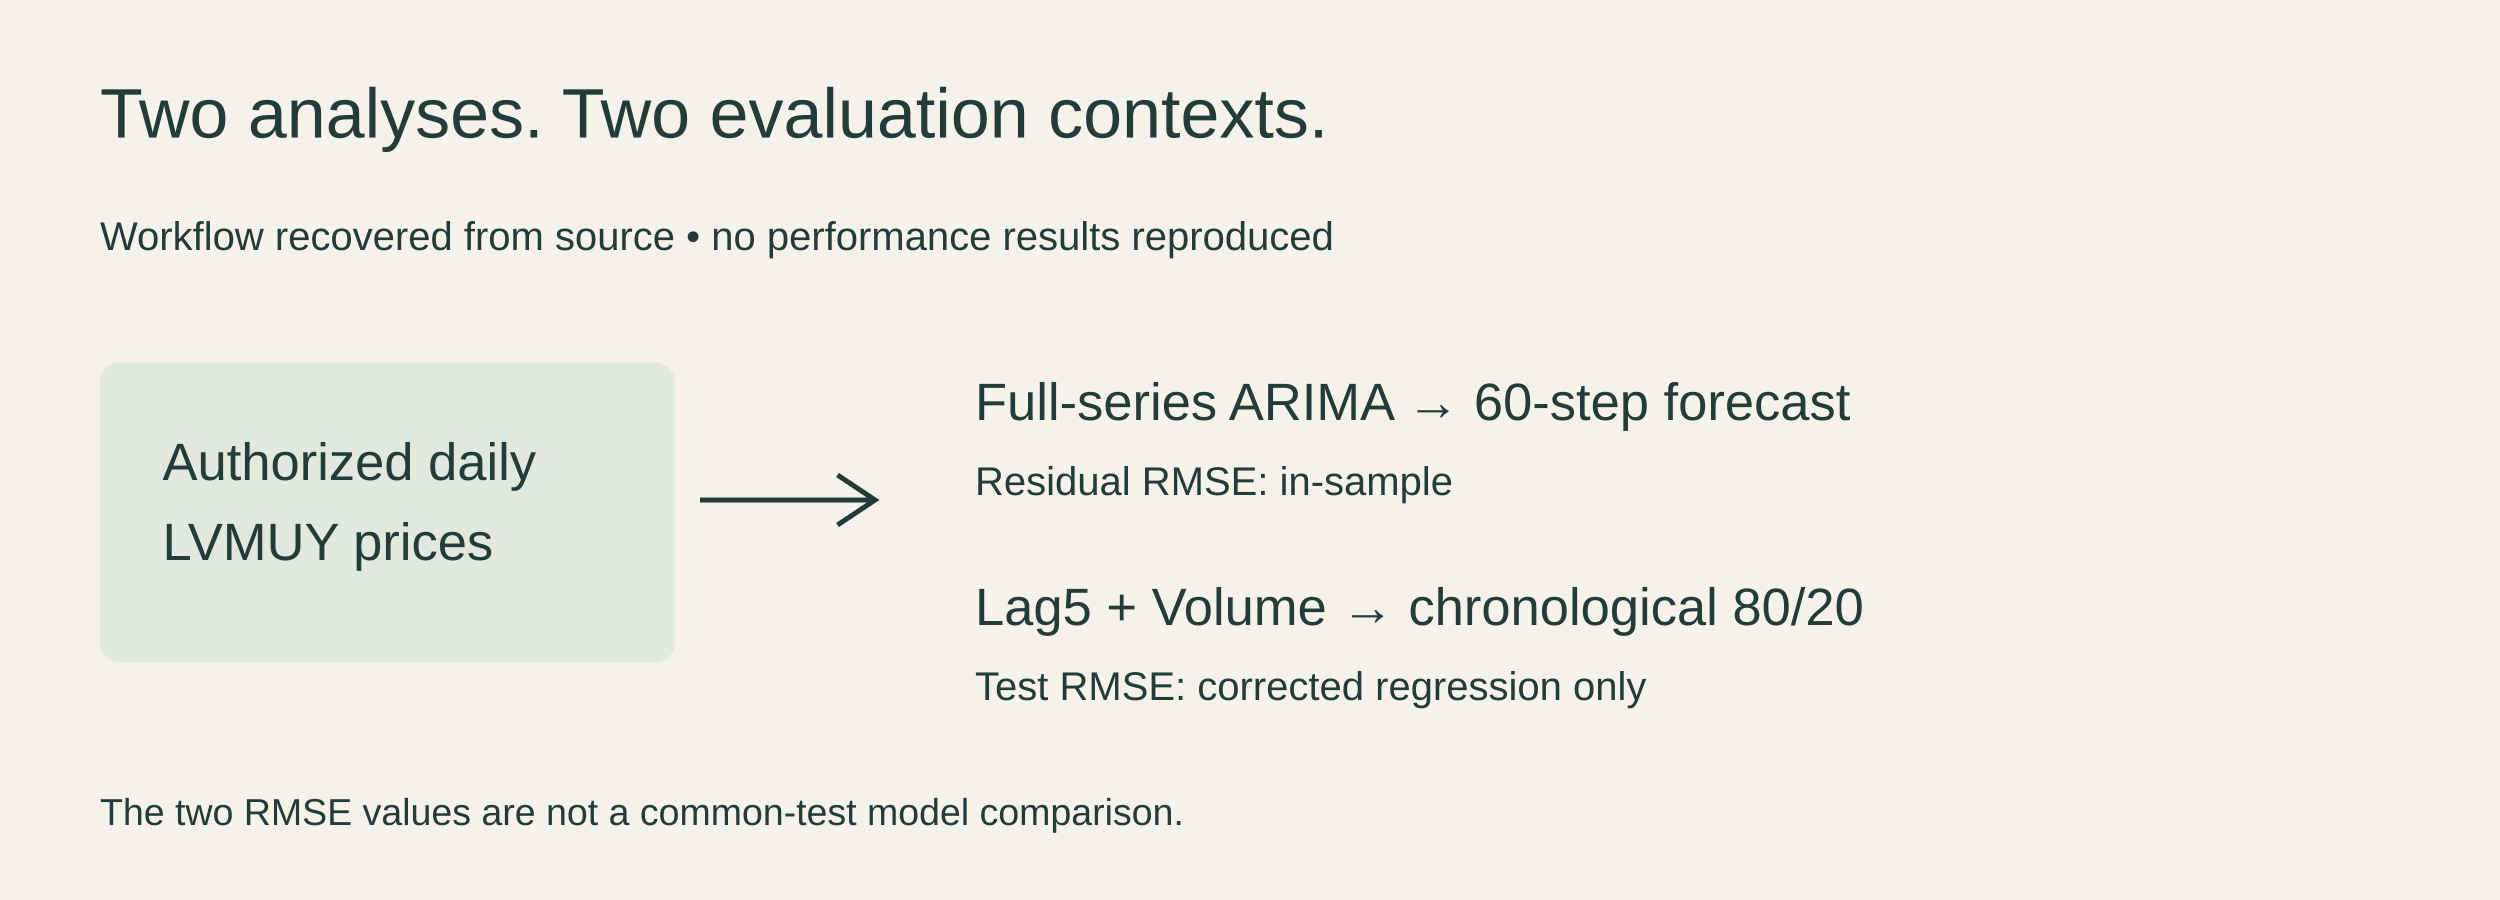
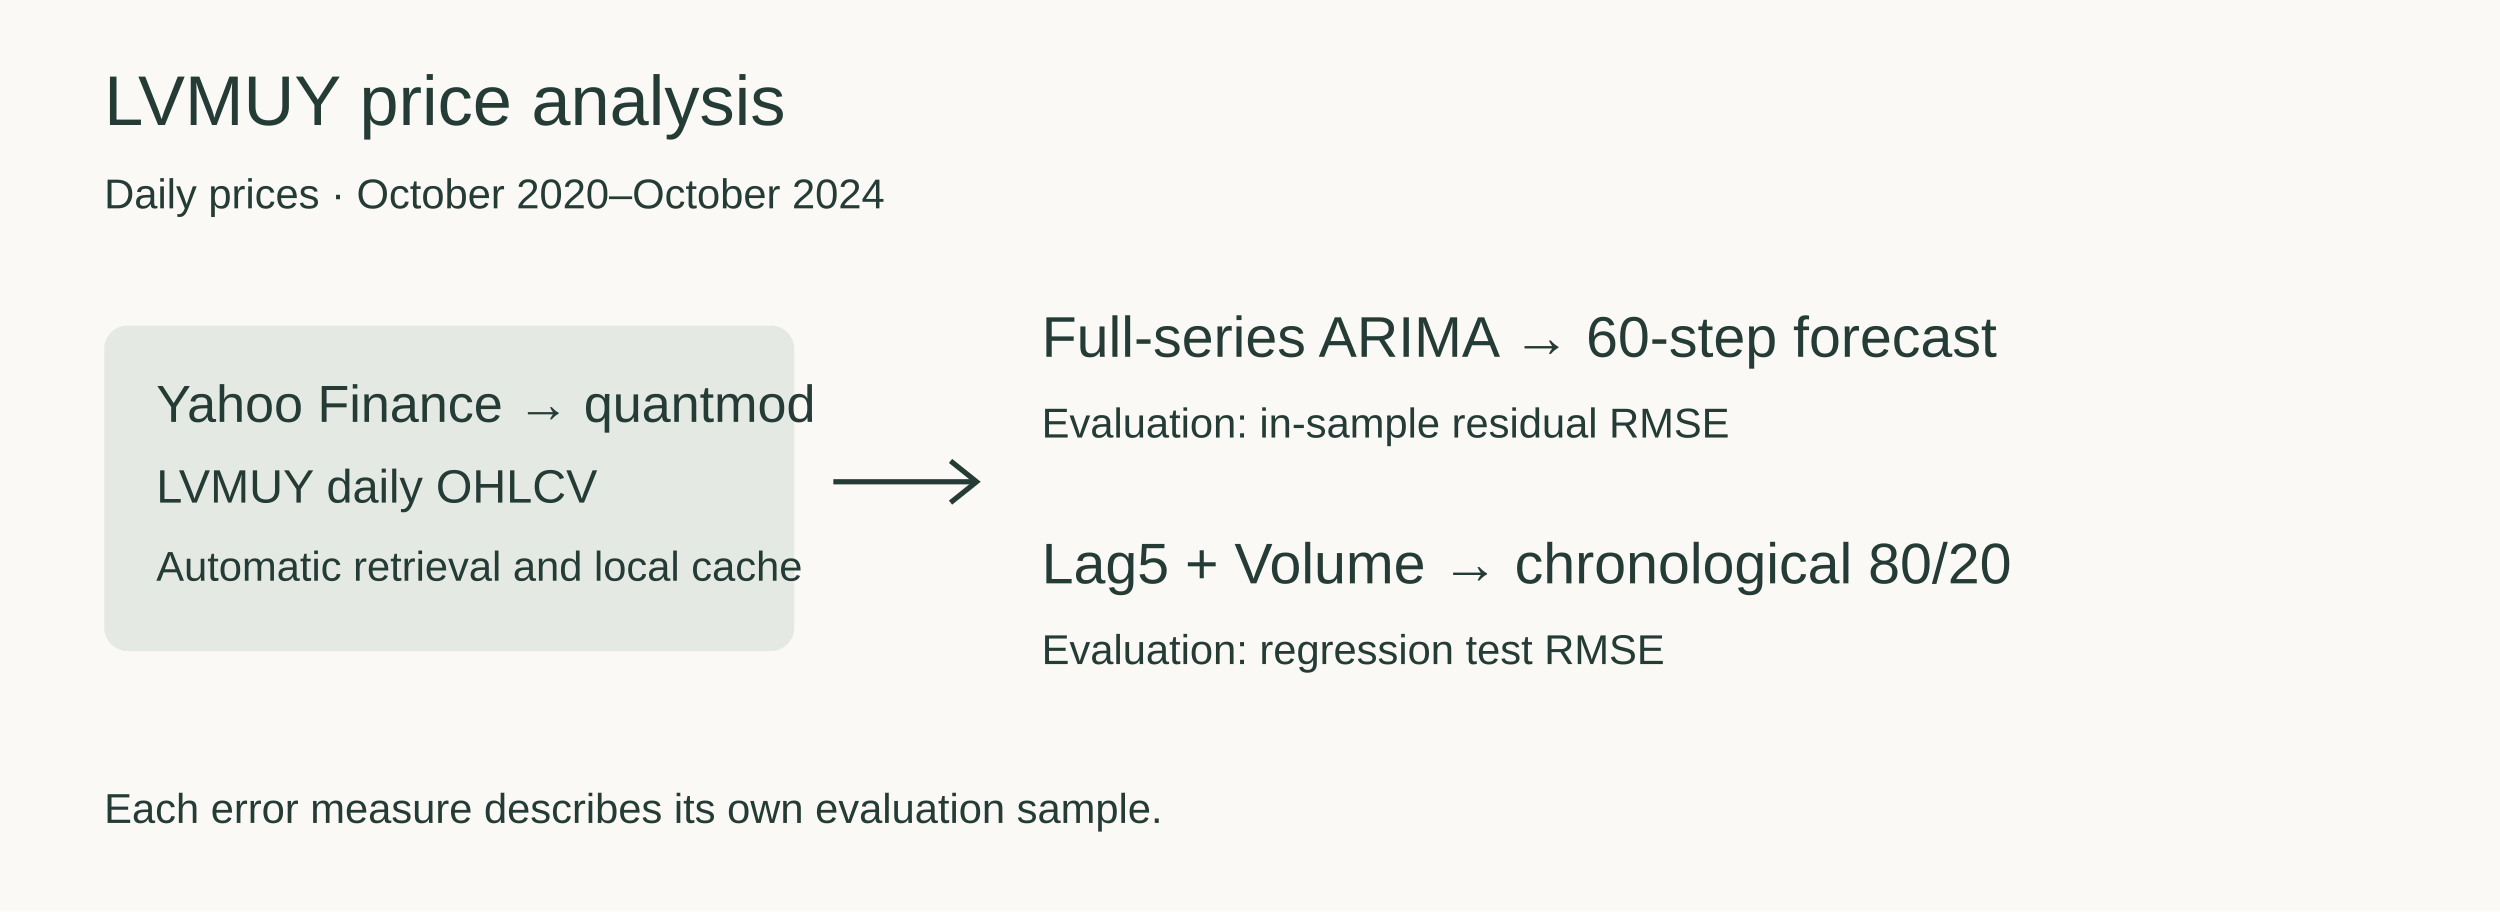
- <svg xmlns="http://www.w3.org/2000/svg" width="1000" height="360" viewBox="0 0 1000 360" role="img" aria-labelledby="title desc">
-   <rect width="1000" height="360" fill="#f4f2eb" />
-   <g fill="#233b39" font-family="Arial" font-size="21">
-     <text x="40" y="55" font-size="28">Two analyses. Two evaluation contexts.</text>
-     <text x="40" y="100" font-size="16">Workflow recovered from source • no performance results reproduced</text>
-     <rect x="40" y="145" width="230" height="120" rx="8" fill="#e1e8df" />
-     <text x="65" y="192">Authorized daily</text>
-     <text x="65" y="224">LVMUY prices</text>
-     <path d="M280 200 L350 200 M335 190 L350 200 L335 210" stroke="#233b39" fill="none" stroke-width="2" />
-     <text x="390" y="168">Full-series ARIMA → 60-step forecast</text>
-     <text x="390" y="198" font-size="16">Residual RMSE: in-sample</text>
-     <text x="390" y="250">Lag5 + Volume → chronological 80/20</text>
-     <text x="390" y="280" font-size="16">Test RMSE: corrected regression only</text>
-     <text x="40" y="330" font-size="15">The two RMSE values are not a common-test model comparison.</text>
+ <svg xmlns="http://www.w3.org/2000/svg" width="960" height="350" viewBox="0 0 960 350" role="img" aria-labelledby="t d">
+   <rect width="960" height="350" fill="#faf9f6" />
+   <g font-family="Arial,sans-serif" fill="#243b36">
+     <text x="40" y="48" font-size="27">LVMUY price analysis</text>
+     <text x="40" y="80" font-size="16">Daily prices · October 2020–October 2024</text>
+     <rect x="40" y="125" width="265" height="125" rx="9" fill="#e4eae3" />
+     <text x="60" y="162" font-size="20">Yahoo Finance → quantmod</text>
+     <text x="60" y="193" font-size="18">LVMUY daily OHLCV</text>
+     <text x="60" y="223" font-size="16">Automatic retrieval and local cache</text>
+     <path d="M320 185 H375" stroke="#243b36" stroke-width="2" />
+     <path d="M365 177 L375 185 L365 193" fill="none" stroke="#243b36" stroke-width="2" />
+     <text x="400" y="137" font-size="22">Full-series ARIMA → 60-step forecast</text>
+     <text x="400" y="168" font-size="16">Evaluation: in-sample residual RMSE</text>
+     <text x="400" y="224" font-size="22">Lag5 + Volume → chronological 80/20</text>
+     <text x="400" y="255" font-size="16">Evaluation: regression test RMSE</text>
+     <text x="40" y="316" font-size="16">Each error measure describes its own evaluation sample.</text>
  </g>
</svg>
